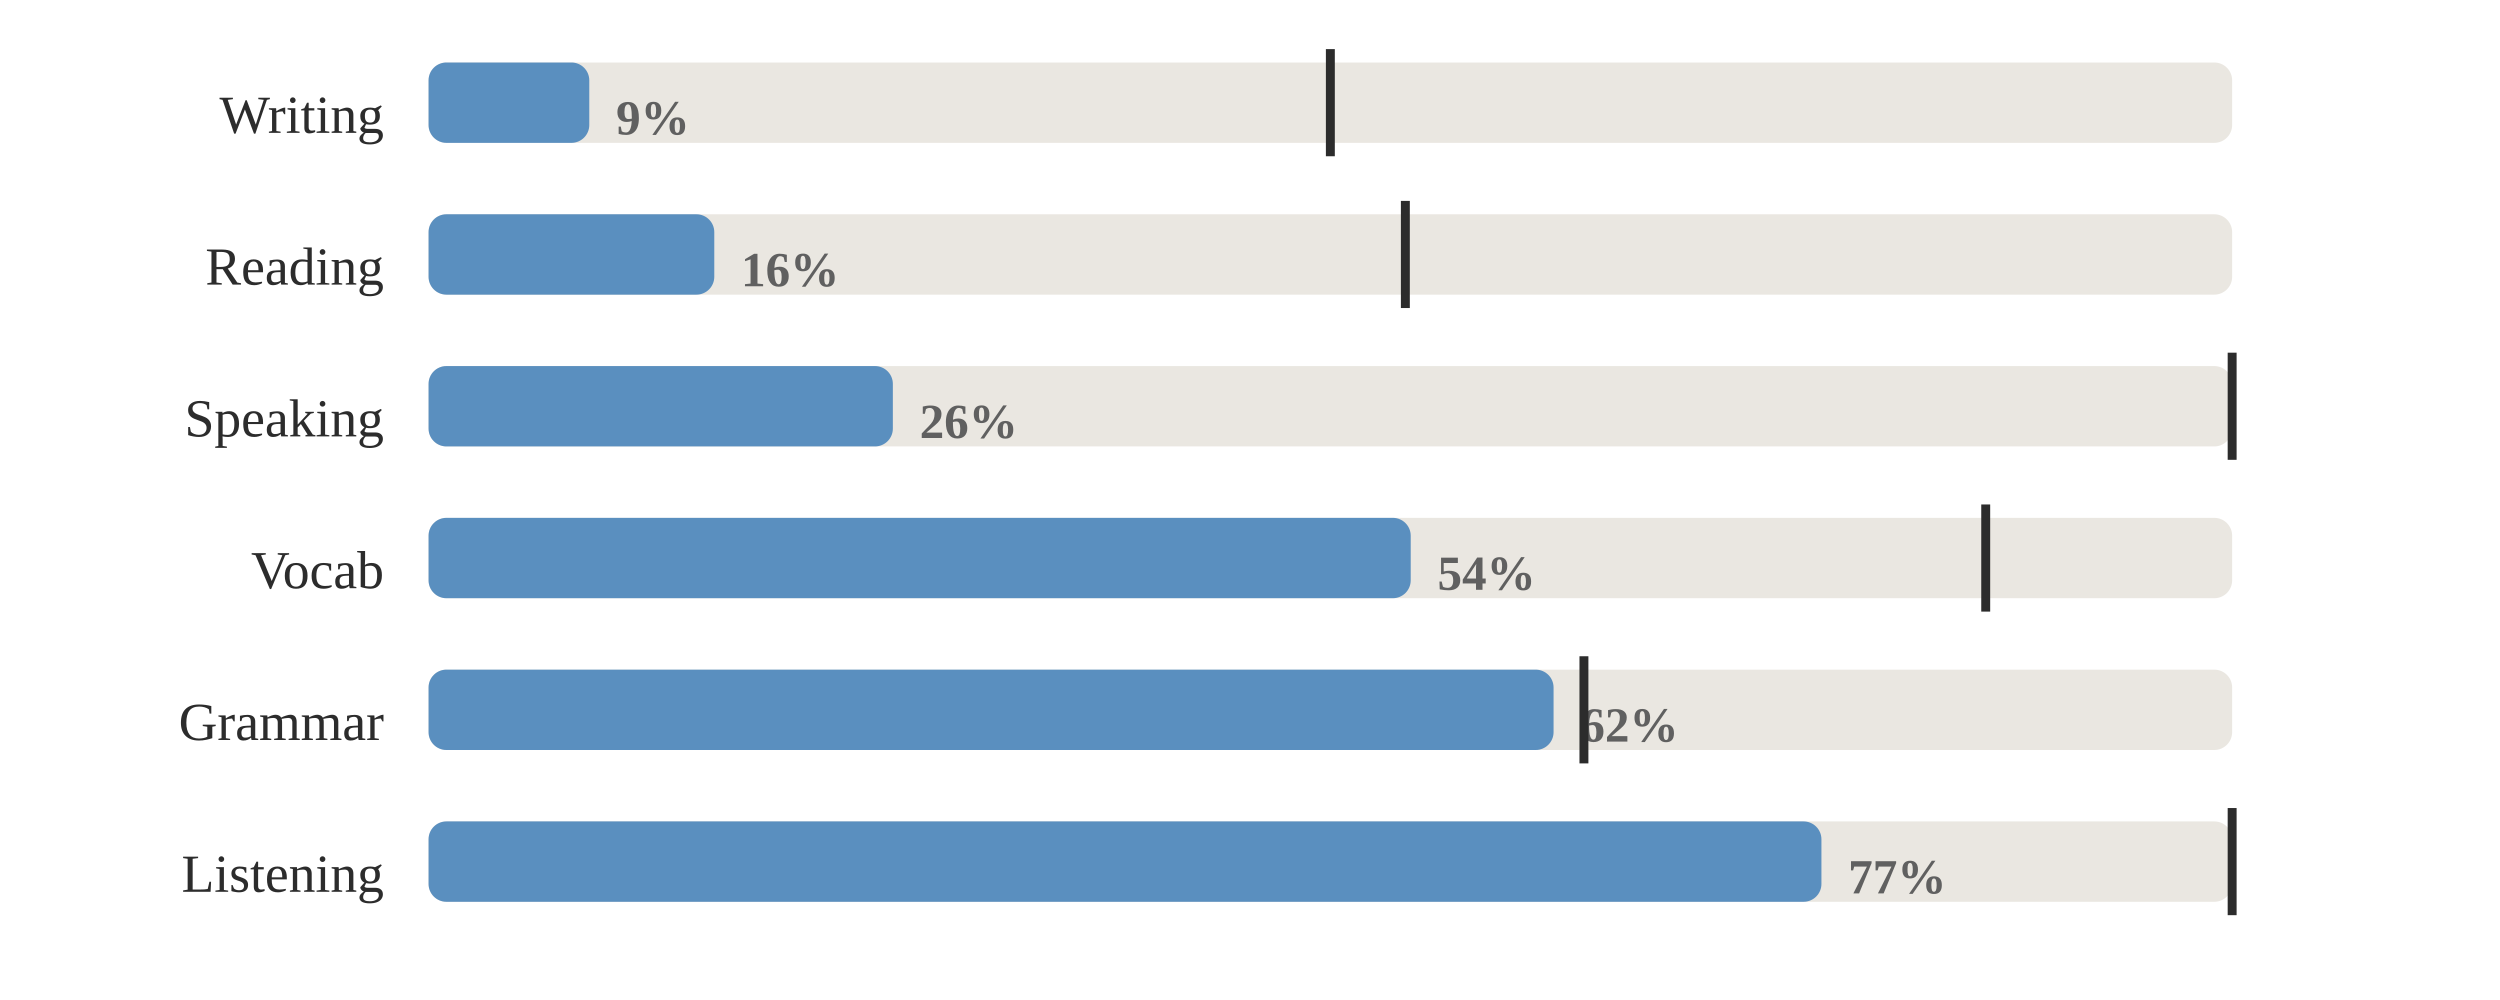
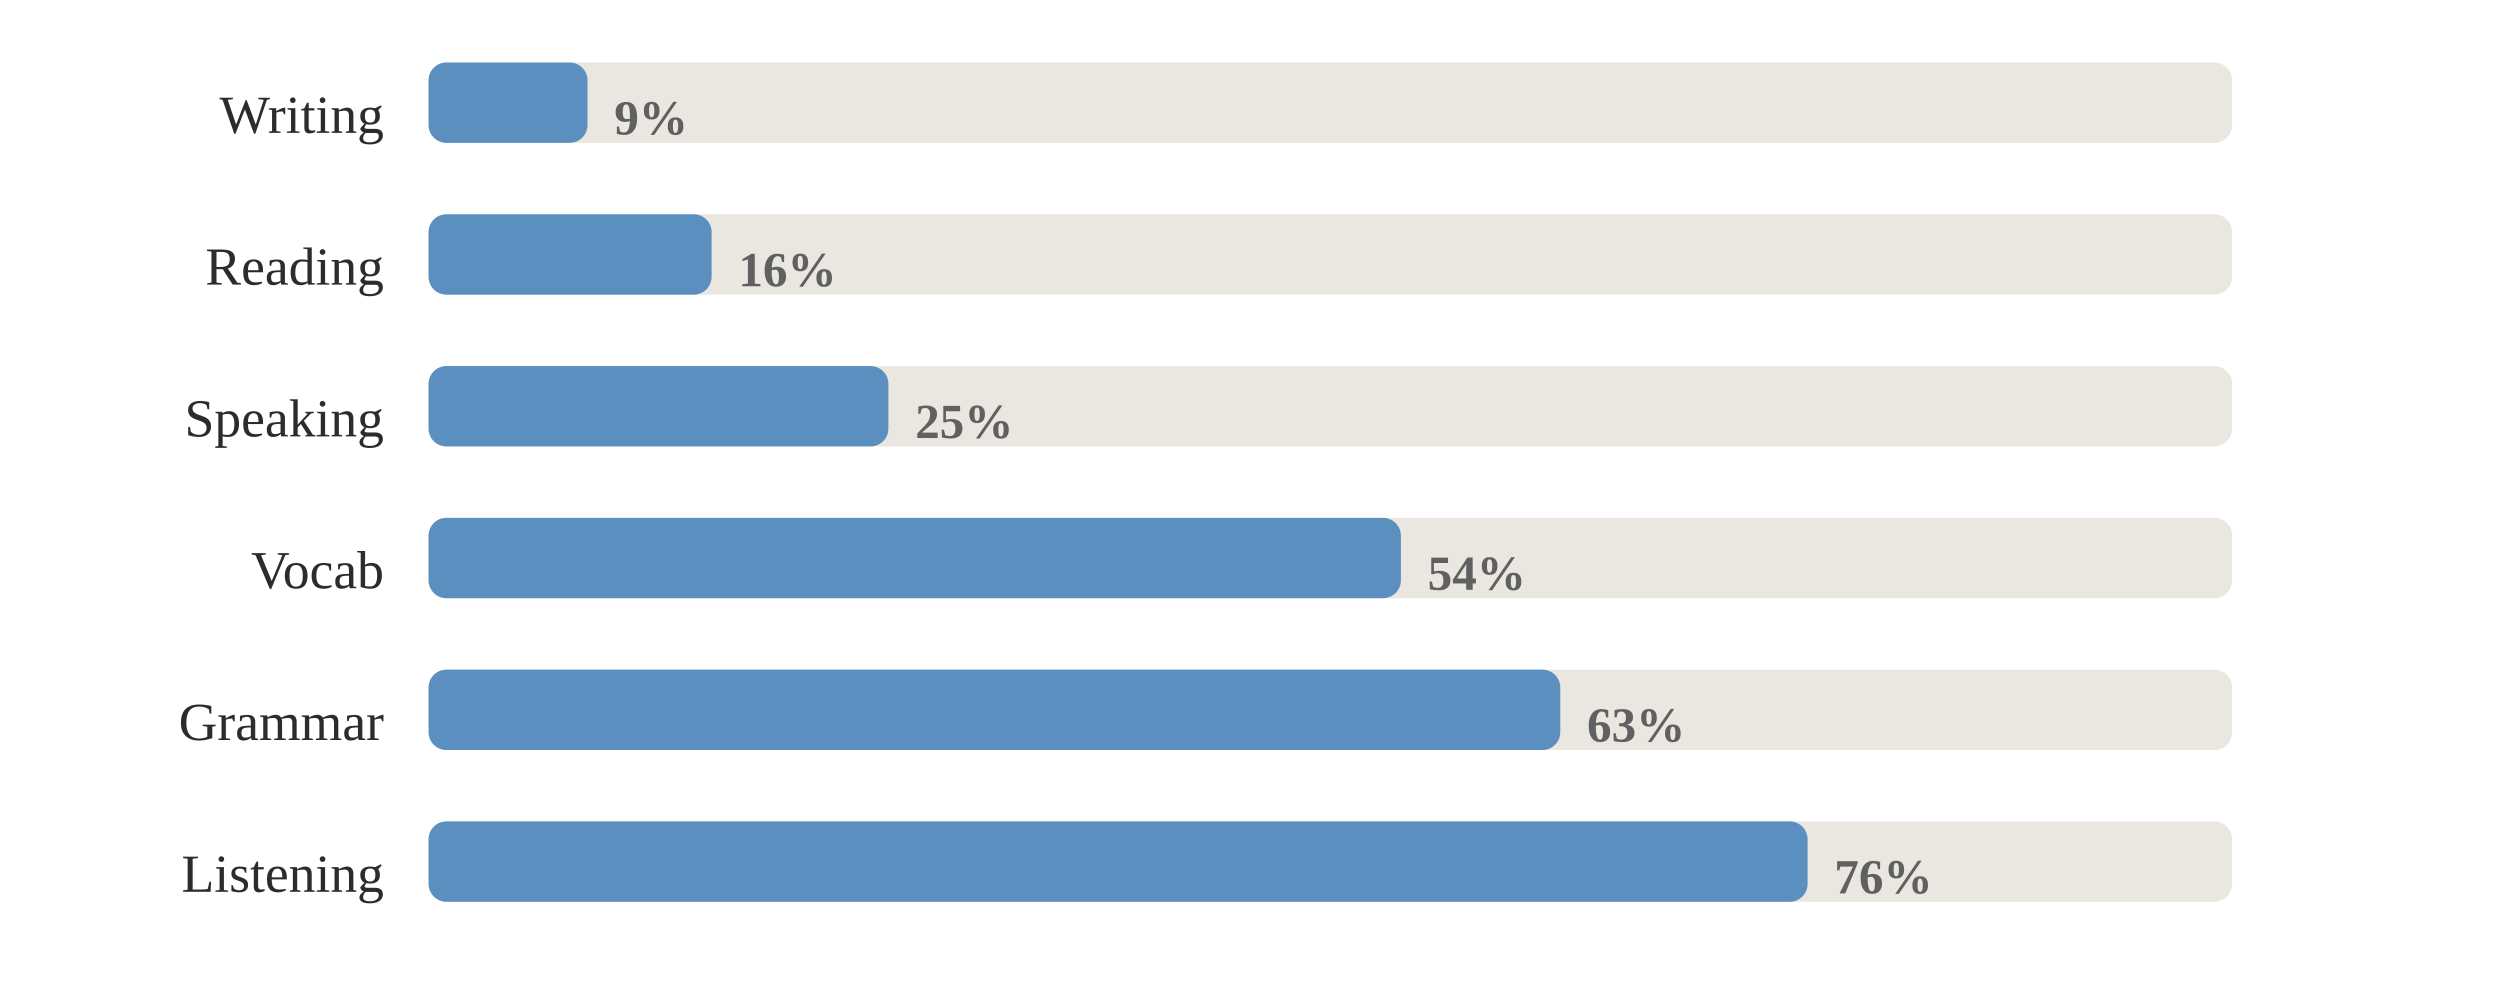
<svg xmlns="http://www.w3.org/2000/svg" viewBox="0 0 560 224" width="100%" role="img" aria-label="Share of days each skill was practised">
  <style>
.p-title{fill:#2c2c2c;font-size:12px;font-weight:600}
.p-sub{fill:#9b9b9b;font-size:10px}
.p-line{fill:none;stroke:#5a8fbf;stroke-width:2;stroke-linejoin:round;stroke-linecap:round}
.p-area{fill:#5a8fbf;opacity:.10}
.p-end{fill:#5a8fbf;stroke:#ffffff;stroke-width:2}
.p-endlab{fill:#606060;font-size:10px;text-anchor:end;font-weight:600}
- .p-target{stroke:#9b9b9b;stroke-width:1;stroke-dasharray:0}
- .p-tlabel{fill:#9b9b9b;font-size:9px;text-anchor:end}
.p-base{stroke:#d1cdc6;stroke-width:1}
.b-bar{fill:#5a8fbf}
.b-bar:hover{fill:#5a8fbf;opacity:.85}
.b-hi{fill:#5a8fbf}
.d-lab{fill:#9b9b9b;font-size:10px;text-anchor:middle}
.d-val{fill:#606060;font-size:10px;text-anchor:middle;font-weight:600}
/* heatmap */
.hm-mon{fill:#9b9b9b;font-size:10px}
.hm-dow{fill:#9b9b9b;font-size:9px;text-anchor:end}
rect:hover{opacity:.8}
/* horizontal bars */
.h-cat{fill:#2c2c2c;font-size:12px;text-anchor:end;dominant-baseline:middle}
.h-track{fill:#eae7e1}
.h-fill{fill:#5a8fbf}
.h-val{fill:#606060;font-size:11px;font-weight:600;dominant-baseline:middle}
- .h-obj{stroke:#2c2c2c;stroke-width:2}
.ts-lab{fill:#2c2c2c;font-size:11px;font-weight:600}
.ts-val{fill:#606060;font-size:11px}
</style>
  <rect x="0" y="0" width="100%" height="100%" fill="#ffffff" />
  <text class="h-cat" x="86" y="27">Writing</text>
  <rect class="h-track" x="96" y="14" width="404" height="18" rx="4" />
-   <rect class="h-fill" x="96" y="14" width="36.0" height="18" rx="4" />
-   <text class="h-val" x="138.0" y="27">9%</text>
-   <line class="h-obj" x1="298.0" y1="11" x2="298.0" y2="35" />
+   <rect class="h-fill" x="96" y="14" width="35.6" height="18" rx="4" />
+   <text class="h-val" x="137.6" y="27">9%</text>
  <text class="h-cat" x="86" y="61">Reading</text>
  <rect class="h-track" x="96" y="48" width="404" height="18" rx="4" />
-   <rect class="h-fill" x="96" y="48" width="64.0" height="18" rx="4" />
-   <text class="h-val" x="166.0" y="61">16%</text>
-   <line class="h-obj" x1="314.8" y1="45" x2="314.8" y2="69" />
+   <rect class="h-fill" x="96" y="48" width="63.4" height="18" rx="4" />
+   <text class="h-val" x="165.4" y="61">16%</text>
  <text class="h-cat" x="86" y="95">Speaking</text>
  <rect class="h-track" x="96" y="82" width="404" height="18" rx="4" />
-   <rect class="h-fill" x="96" y="82" width="104.0" height="18" rx="4" />
-   <text class="h-val" x="206.0" y="95">26%</text>
-   <line class="h-obj" x1="500.0" y1="79" x2="500.0" y2="103" />
+   <rect class="h-fill" x="96" y="82" width="103.0" height="18" rx="4" />
+   <text class="h-val" x="205.0" y="95">25%</text>
  <text class="h-cat" x="86" y="129">Vocab</text>
  <rect class="h-track" x="96" y="116" width="404" height="18" rx="4" />
-   <rect class="h-fill" x="96" y="116" width="220.0" height="18" rx="4" />
-   <text class="h-val" x="322.0" y="129">54%</text>
-   <line class="h-obj" x1="444.8" y1="113" x2="444.8" y2="137" />
+   <rect class="h-fill" x="96" y="116" width="217.8" height="18" rx="4" />
+   <text class="h-val" x="319.8" y="129">54%</text>
  <text class="h-cat" x="86" y="163">Grammar</text>
  <rect class="h-track" x="96" y="150" width="404" height="18" rx="4" />
-   <rect class="h-fill" x="96" y="150" width="252.0" height="18" rx="4" />
-   <text class="h-val" x="354.0" y="163">62%</text>
-   <line class="h-obj" x1="354.8" y1="147" x2="354.8" y2="171" />
+   <rect class="h-fill" x="96" y="150" width="253.5" height="18" rx="4" />
+   <text class="h-val" x="355.5" y="163">63%</text>
  <text class="h-cat" x="86" y="197">Listening</text>
  <rect class="h-track" x="96" y="184" width="404" height="18" rx="4" />
-   <rect class="h-fill" x="96" y="184" width="312.0" height="18" rx="4" />
-   <text class="h-val" x="414.0" y="197">77%</text>
-   <line class="h-obj" x1="500.0" y1="181" x2="500.0" y2="205" />
+   <rect class="h-fill" x="96" y="184" width="308.9" height="18" rx="4" />
+   <text class="h-val" x="410.9" y="197">76%</text>
</svg>
